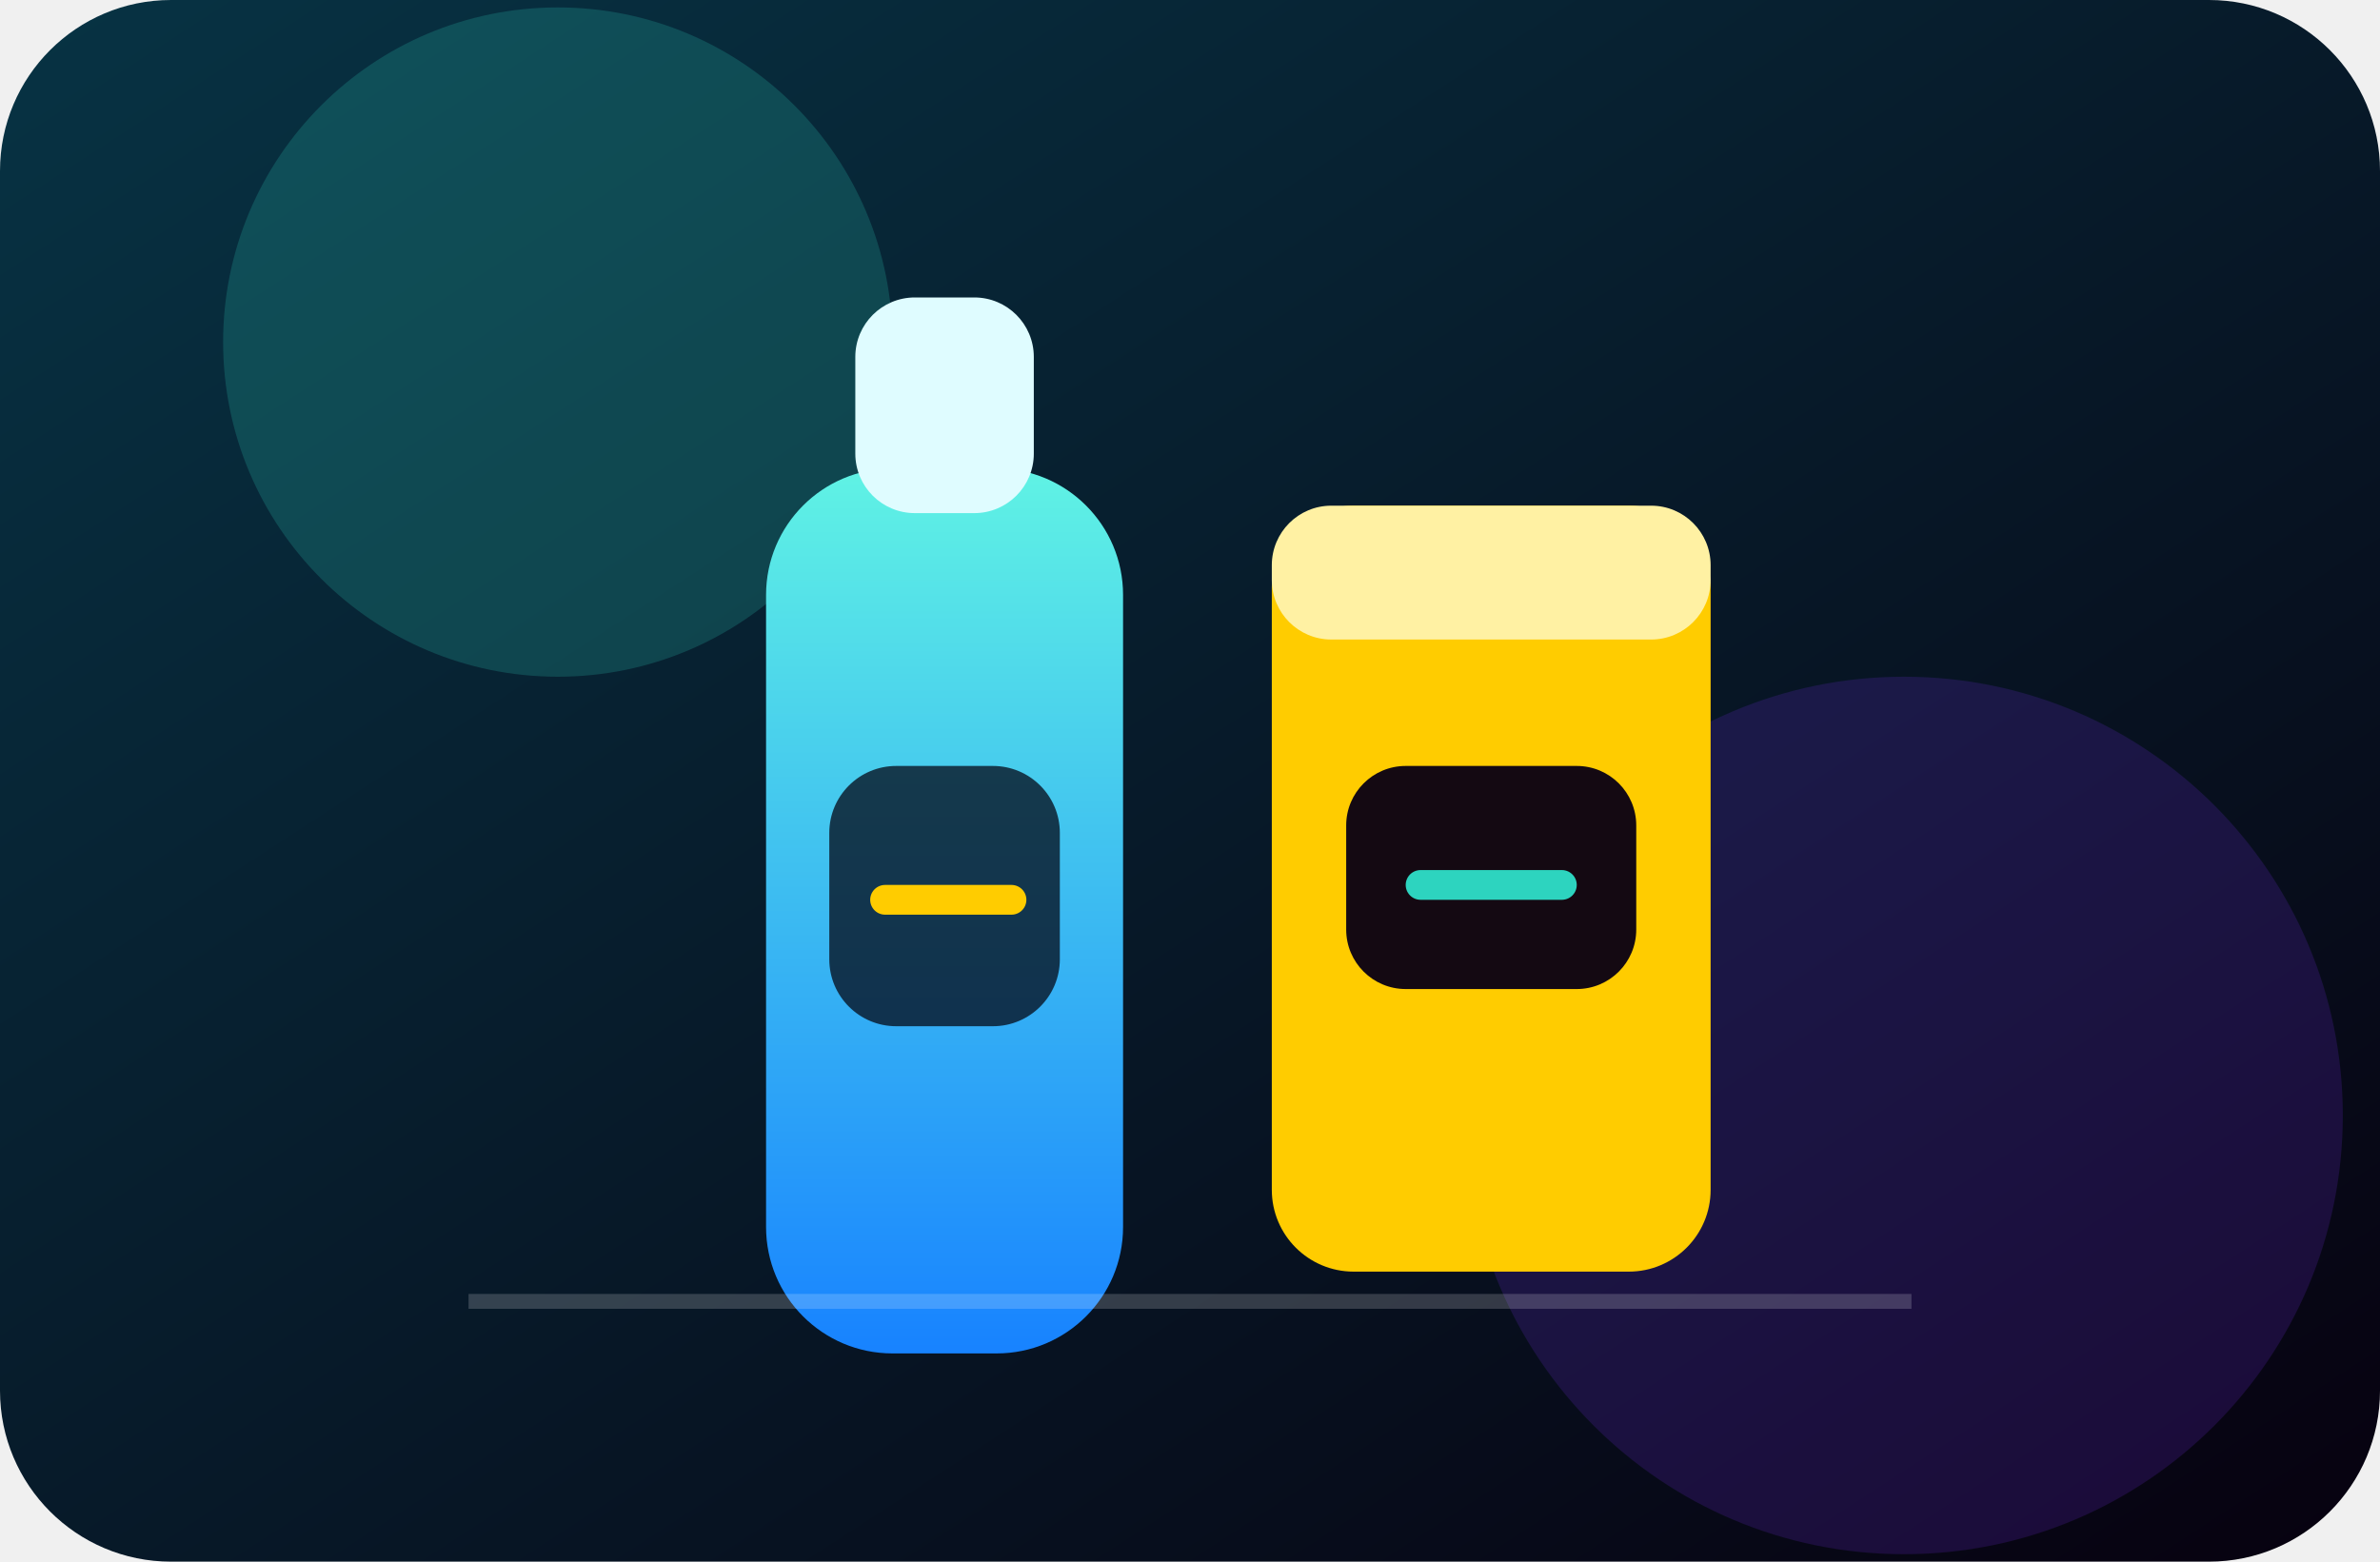
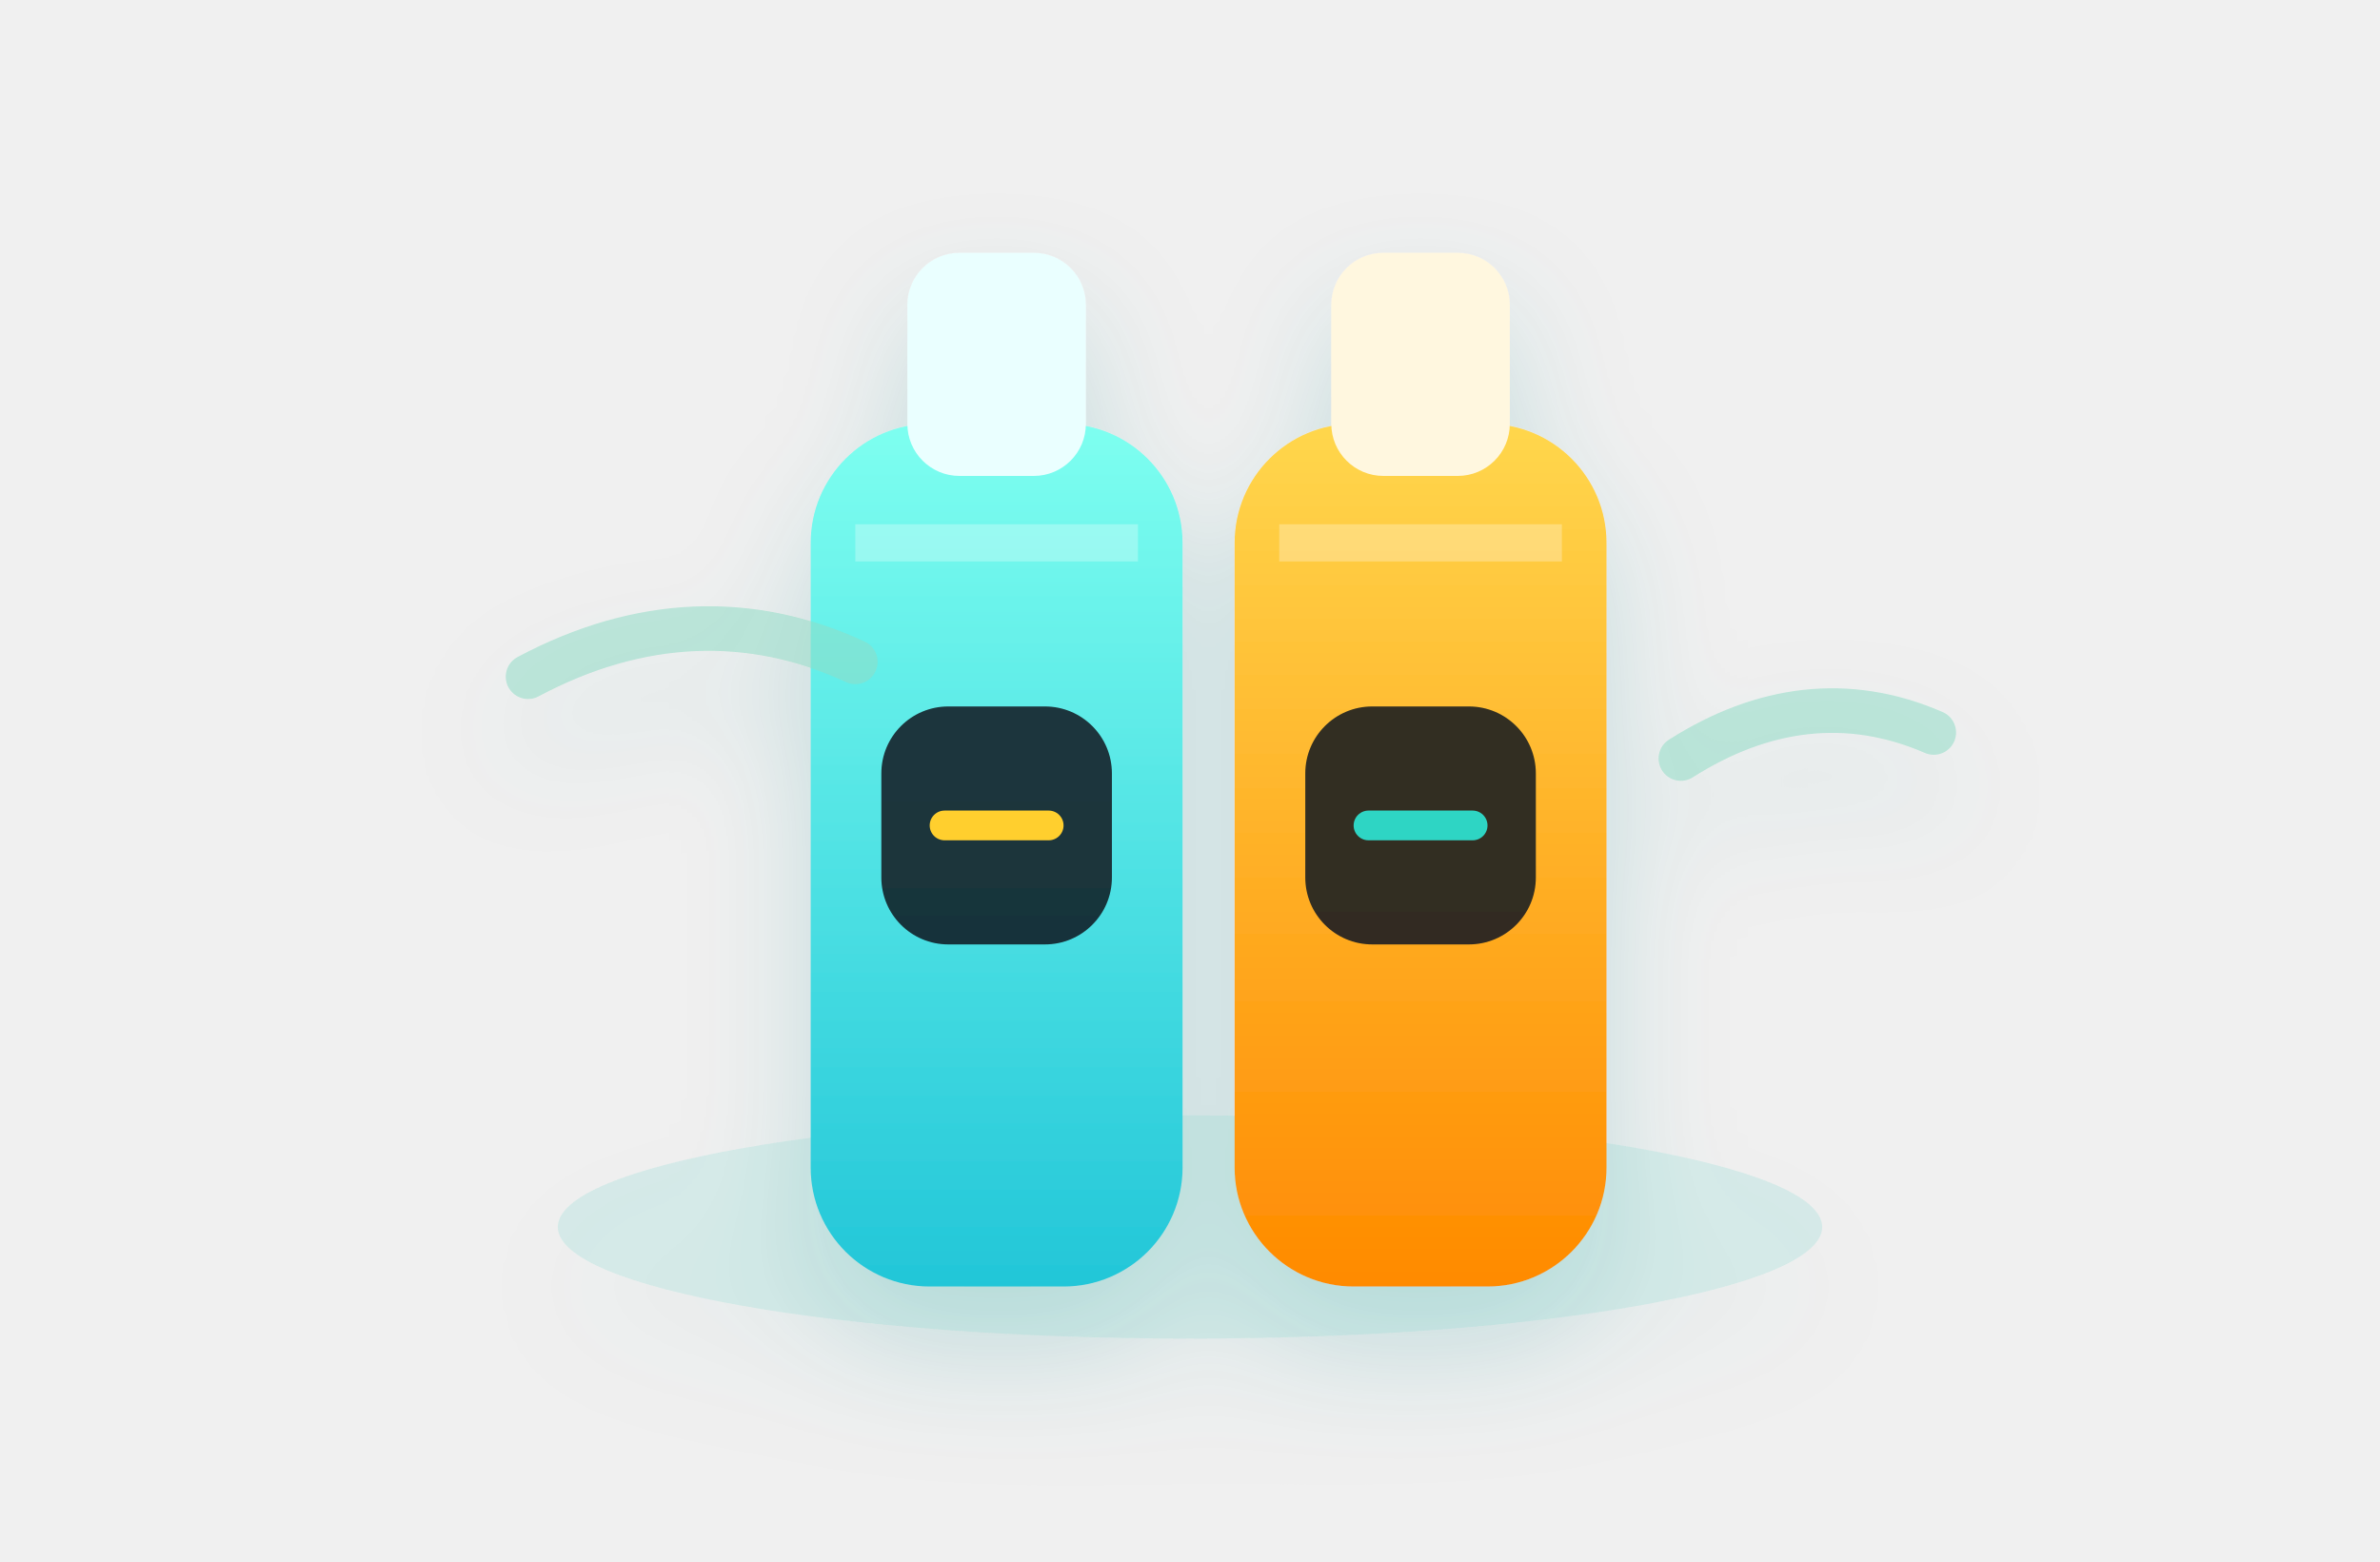
<svg xmlns="http://www.w3.org/2000/svg" viewBox="0 0 640 420" role="img" aria-labelledby="title desc">
  <defs>
-     <linearGradient id="bg" x1="0" x2="1" y1="0" y2="1">
-       <stop offset="0" stop-color="#073344" />
-       <stop offset="1" stop-color="#07010f" />
+     <linearGradient id="blueBottle" x1="0" x2="0" y1="0" y2="1">
+       <stop offset="0" stop-color="#7efff0" />
+       <stop offset="1" stop-color="#22c6d8" />
    </linearGradient>
-     <linearGradient id="bottle" x1="0" x2="0" y1="0" y2="1">
-       <stop offset="0" stop-color="#60f3e4" />
-       <stop offset="1" stop-color="#1782ff" />
+     <linearGradient id="orangeBottle" x1="0" x2="0" y1="0" y2="1">
+       <stop offset="0" stop-color="#ffd74d" />
+       <stop offset="1" stop-color="#ff8a00" />
    </linearGradient>
+     <filter id="shadow" x="-25%" y="-25%" width="150%" height="150%">
+       <feDropShadow dx="0" dy="16" stdDeviation="16" flood-color="#128a8f" flood-opacity=".18" />
+     </filter>
  </defs>
-   <rect width="640" height="420" rx="46" fill="url(#bg)" />
-   <circle cx="150" cy="92" r="90" fill="#2dd4bf" opacity=".2" />
-   <circle cx="512" cy="300" r="118" fill="#7b2ff7" opacity=".17" />
-   <g transform="translate(176 74)">
-     <rect x="30" y="52" width="96" height="238" rx="34" fill="url(#bottle)" />
-     <rect x="54" y="6" width="48" height="58" rx="16" fill="#dffcff" />
-     <rect x="47" y="132" width="62" height="70" rx="18" fill="#07101f" opacity=".78" />
-     <path d="M62 168h34" stroke="#ffcc00" stroke-width="8" stroke-linecap="round" />
+   <g filter="url(#shadow)">
+     <ellipse cx="320" cy="330" rx="170" ry="30" fill="#45cdbd" opacity=".16" />
+     <g transform="translate(218 58)">
+       <rect x="0" y="56" width="100" height="232" rx="32" fill="url(#blueBottle)" />
+       <rect x="26" y="10" width="48" height="60" rx="14" fill="#eaffff" />
+       <rect x="19" y="132" width="62" height="64" rx="18" fill="#111820" opacity=".86" />
+       <path d="M36 164h28" stroke="#ffcf2e" stroke-width="8" stroke-linecap="round" />
+       <path d="M12 88h76" stroke="#fff" stroke-width="10" opacity=".28" />
+     </g>
+     <g transform="translate(332 58)">
+       <rect x="0" y="56" width="100" height="232" rx="32" fill="url(#orangeBottle)" />
+       <rect x="26" y="10" width="48" height="60" rx="14" fill="#fff7df" />
+       <rect x="19" y="132" width="62" height="64" rx="18" fill="#111820" opacity=".86" />
+       <path d="M36 164h28" stroke="#2fd5c4" stroke-width="8" stroke-linecap="round" />
+       <path d="M12 88h76" stroke="#fff" stroke-width="10" opacity=".28" />
+     </g>
+     <path d="M142 182c30-16 60-17 88-4" fill="none" stroke="#8fdcc6" stroke-width="12" stroke-linecap="round" opacity=".55" />
+     <path d="M452 204c22-14 45-17 68-7" fill="none" stroke="#8fdcc6" stroke-width="12" stroke-linecap="round" opacity=".55" />
  </g>
-   <g transform="translate(342 118)">
-     <rect x="0" y="18" width="118" height="206" rx="22" fill="#ffcc00" />
-     <rect x="0" y="18" width="118" height="36" rx="16" fill="#fff1a3" />
-     <rect x="20" y="88" width="78" height="60" rx="16" fill="#140912" />
-     <path d="M40 120h38" stroke="#2dd4bf" stroke-width="8" stroke-linecap="round" />
-   </g>
-   <path d="M126 350h388" stroke="#ffffff" stroke-width="4" opacity=".18" />
</svg>
